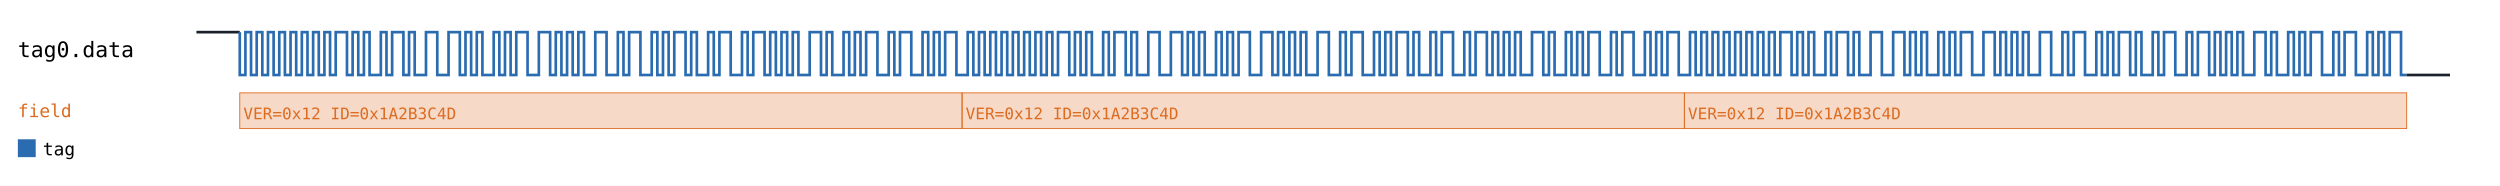
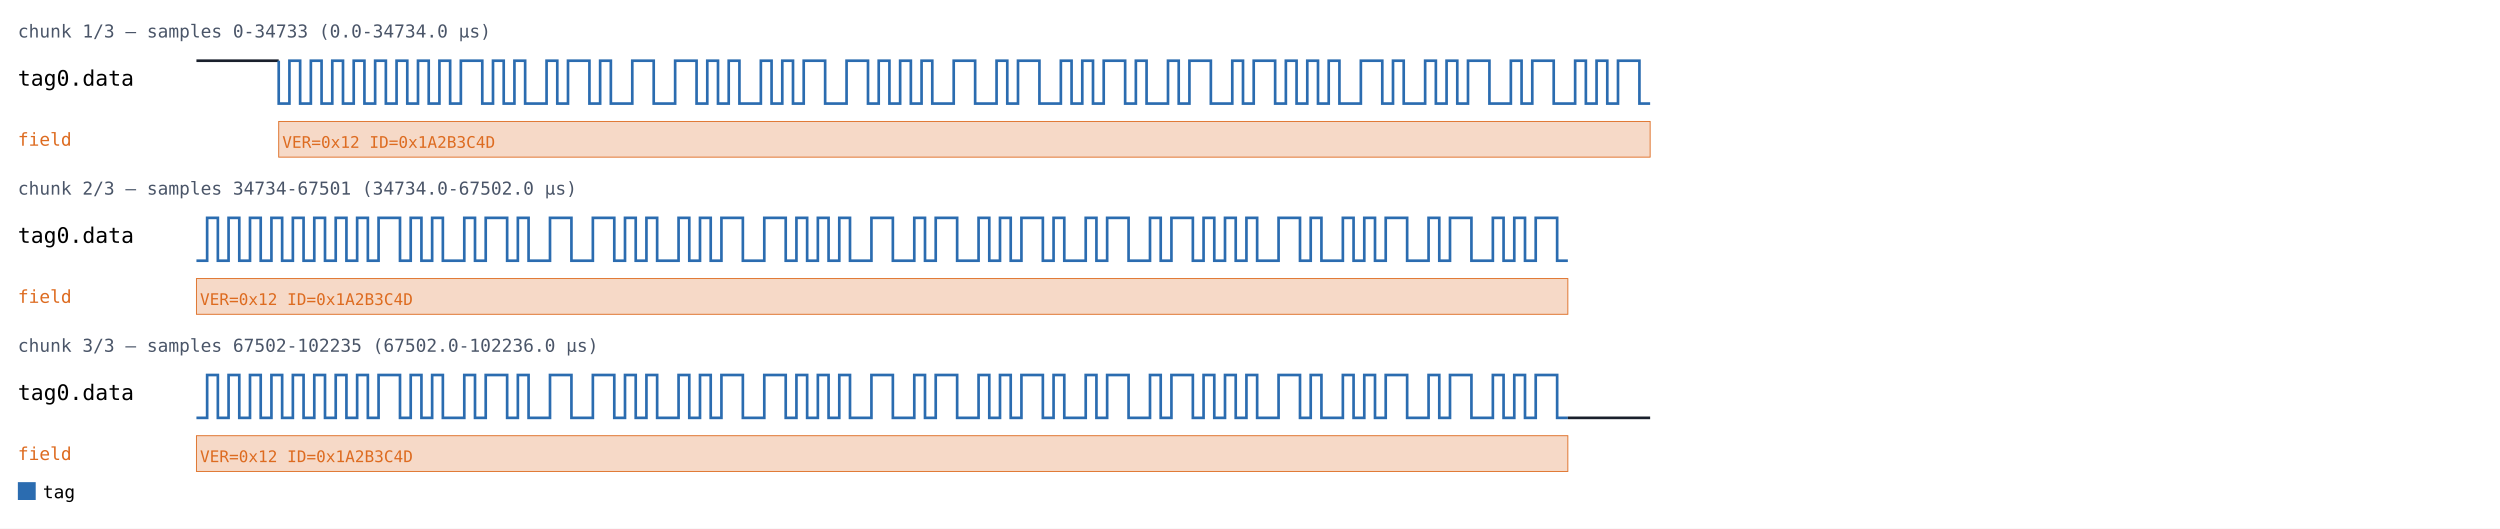
- <svg xmlns="http://www.w3.org/2000/svg" baseProfile="full" height="104" version="1.1" width="1400">
+ <svg xmlns="http://www.w3.org/2000/svg" baseProfile="full" height="296" version="1.1" width="1400">
  <defs />
-   <rect fill="white" height="104" width="1400" x="0" y="0" />
-   <text font-family="monospace" font-size="12px" x="10" y="32.0">tag0.data</text>
-   <polyline fill="none" points="110.0,18.0 110.0,18.0 134.268,18.0 134.268,18.0" stroke="#1a202c" stroke-width="1.5" />
-   <polyline fill="none" points="134.268,18.0 134.268,42.0 137.428,42.0 137.428,18.0 140.588,18.0 140.588,42.0 143.748,42.0 143.748,18.0 146.909,18.0 146.909,42.0 150.069,42.0 150.069,18.0 153.229,18.0 153.229,42.0 156.389,42.0 156.389,18.0 159.549,18.0 159.549,42.0 162.709,42.0 162.709,18.0 165.869,18.0 165.869,42.0 169.029,42.0 169.029,18.0 172.189,18.0 172.189,42.0 175.349,42.0 175.349,18.0 178.509,18.0 178.509,42.0 181.669,42.0 181.669,18.0 184.829,18.0 184.829,42.0 187.989,42.0 187.989,18.0 194.309,18.0 194.309,42.0 197.47,42.0 197.47,18.0 200.63,18.0 200.63,42.0 203.79,42.0 203.79,18.0 206.95,18.0 206.95,42.0 213.27,42.0 213.27,18.0 216.43,18.0 216.43,42.0 219.59,42.0 219.59,18.0 225.91,18.0 225.91,42.0 229.07,42.0 229.07,18.0 232.23,18.0 232.23,42.0 238.55,42.0 238.55,18.0 244.87,18.0 244.87,42.0 251.191,42.0 251.191,18.0 257.511,18.0 257.511,42.0 260.671,42.0 260.671,18.0 263.831,18.0 263.831,42.0 266.991,42.0 266.991,18.0 270.151,18.0 270.151,42.0 276.471,42.0 276.471,18.0 279.631,18.0 279.631,42.0 282.791,42.0 282.791,18.0 285.951,18.0 285.951,42.0 289.111,42.0 289.111,18.0 295.431,18.0 295.431,42.0 301.752,42.0 301.752,18.0 308.072,18.0 308.072,42.0 311.232,42.0 311.232,18.0 314.392,18.0 314.392,42.0 317.552,42.0 317.552,18.0 320.712,18.0 320.712,42.0 323.872,42.0 323.872,18.0 327.032,18.0 327.032,42.0 333.352,42.0 333.352,18.0 339.672,18.0 339.672,42.0 345.992,42.0 345.992,18.0 349.152,18.0 349.152,42.0 352.312,42.0 352.312,18.0 358.633,18.0 358.633,42.0 364.953,42.0 364.953,18.0 368.113,18.0 368.113,42.0 371.273,42.0 371.273,18.0 374.433,18.0 374.433,42.0 377.593,42.0 377.593,18.0 383.913,18.0 383.913,42.0 387.073,42.0 387.073,18.0 390.233,18.0 390.233,42.0 396.553,42.0 396.553,18.0 399.713,18.0 399.713,42.0 402.873,42.0 402.873,18.0 409.194,18.0 409.194,42.0 415.514,42.0 415.514,18.0 418.674,18.0 418.674,42.0 421.834,42.0 421.834,18.0 428.154,18.0 428.154,42.0 431.314,42.0 431.314,18.0 434.474,18.0 434.474,42.0 437.634,42.0 437.634,18.0 440.794,18.0 440.794,42.0 443.954,42.0 443.954,18.0 447.114,18.0 447.114,42.0 453.434,42.0 453.434,18.0 459.755,18.0 459.755,42.0 462.915,42.0 462.915,18.0 466.075,18.0 466.075,42.0 472.395,42.0 472.395,18.0 475.555,18.0 475.555,42.0 478.715,42.0 478.715,18.0 481.875,18.0 481.875,42.0 485.035,42.0 485.035,18.0 491.355,18.0 491.355,42.0 497.675,42.0 497.675,18.0 500.835,18.0 500.835,42.0 503.995,42.0 503.995,18.0 510.316,18.0 510.316,42.0 516.636,42.0 516.636,18.0 519.796,18.0 519.796,42.0 522.956,42.0 522.956,18.0 526.116,18.0 526.116,42.0 529.276,42.0 529.276,18.0 535.596,18.0 535.596,42.0 538.756,42.0 538.756,42.0 541.916,42.0 541.916,18.0 545.076,18.0 545.076,42.0 548.236,42.0 548.236,18.0 551.396,18.0 551.396,42.0 554.556,42.0 554.556,18.0 557.716,18.0 557.716,42.0 560.877,42.0 560.877,18.0 564.037,18.0 564.037,42.0 567.197,42.0 567.197,18.0 570.357,18.0 570.357,42.0 573.517,42.0 573.517,18.0 576.677,18.0 576.677,42.0 579.837,42.0 579.837,18.0 582.997,18.0 582.997,42.0 586.157,42.0 586.157,18.0 589.317,18.0 589.317,42.0 592.477,42.0 592.477,18.0 598.797,18.0 598.797,42.0 601.957,42.0 601.957,18.0 605.117,18.0 605.117,42.0 608.277,42.0 608.277,18.0 611.437,18.0 611.437,42.0 617.758,42.0 617.758,18.0 620.918,18.0 620.918,42.0 624.078,42.0 624.078,18.0 630.398,18.0 630.398,42.0 633.558,42.0 633.558,18.0 636.718,18.0 636.718,42.0 643.038,42.0 643.038,18.0 649.358,18.0 649.358,42.0 655.678,42.0 655.678,18.0 661.998,18.0 661.998,42.0 665.159,42.0 665.159,18.0 668.319,18.0 668.319,42.0 671.479,42.0 671.479,18.0 674.639,18.0 674.639,42.0 680.959,42.0 680.959,18.0 684.119,18.0 684.119,42.0 687.279,42.0 687.279,18.0 690.439,18.0 690.439,42.0 693.599,42.0 693.599,18.0 699.919,18.0 699.919,42.0 706.239,42.0 706.239,18.0 712.559,18.0 712.559,42.0 715.72,42.0 715.72,18.0 718.88,18.0 718.88,42.0 722.04,42.0 722.04,18.0 725.2,18.0 725.2,42.0 728.36,42.0 728.36,18.0 731.52,18.0 731.52,42.0 737.84,42.0 737.84,18.0 744.16,18.0 744.16,42.0 750.48,42.0 750.48,18.0 753.64,18.0 753.64,42.0 756.8,42.0 756.8,18.0 763.12,18.0 763.12,42.0 769.441,42.0 769.441,18.0 772.601,18.0 772.601,42.0 775.761,42.0 775.761,18.0 778.921,18.0 778.921,42.0 782.081,42.0 782.081,18.0 788.401,18.0 788.401,42.0 791.561,42.0 791.561,18.0 794.721,18.0 794.721,42.0 801.041,42.0 801.041,18.0 804.201,18.0 804.201,42.0 807.361,42.0 807.361,18.0 813.681,18.0 813.681,42.0 820.002,42.0 820.002,18.0 823.162,18.0 823.162,42.0 826.322,42.0 826.322,18.0 832.642,18.0 832.642,42.0 835.802,42.0 835.802,18.0 838.962,18.0 838.962,42.0 842.122,42.0 842.122,18.0 845.282,18.0 845.282,42.0 848.442,42.0 848.442,18.0 851.602,18.0 851.602,42.0 857.922,42.0 857.922,18.0 864.242,18.0 864.242,42.0 867.402,42.0 867.402,18.0 870.563,18.0 870.563,42.0 876.883,42.0 876.883,18.0 880.043,18.0 880.043,42.0 883.203,42.0 883.203,18.0 886.363,18.0 886.363,42.0 889.523,42.0 889.523,18.0 895.843,18.0 895.843,42.0 902.163,42.0 902.163,18.0 905.323,18.0 905.323,42.0 908.483,42.0 908.483,18.0 914.803,18.0 914.803,42.0 921.123,42.0 921.123,18.0 924.284,18.0 924.284,42.0 927.444,42.0 927.444,18.0 930.604,18.0 930.604,42.0 933.764,42.0 933.764,18.0 940.084,18.0 940.084,42.0 943.244,42.0 943.244,42.0 946.404,42.0 946.404,18.0 949.564,18.0 949.564,42.0 952.724,42.0 952.724,18.0 955.884,18.0 955.884,42.0 959.044,42.0 959.044,18.0 962.204,18.0 962.204,42.0 965.364,42.0 965.364,18.0 968.524,18.0 968.524,42.0 971.684,42.0 971.684,18.0 974.845,18.0 974.845,42.0 978.005,42.0 978.005,18.0 981.165,18.0 981.165,42.0 984.325,42.0 984.325,18.0 987.485,18.0 987.485,42.0 990.645,42.0 990.645,18.0 993.805,18.0 993.805,42.0 996.965,42.0 996.965,18.0 1003.285,18.0 1003.285,42.0 1006.445,42.0 1006.445,18.0 1009.605,18.0 1009.605,42.0 1012.765,42.0 1012.765,18.0 1015.925,18.0 1015.925,42.0 1022.245,42.0 1022.245,18.0 1025.405,18.0 1025.405,42.0 1028.566,42.0 1028.566,18.0 1034.886,18.0 1034.886,42.0 1038.046,42.0 1038.046,18.0 1041.206,18.0 1041.206,42.0 1047.526,42.0 1047.526,18.0 1053.846,18.0 1053.846,42.0 1060.166,42.0 1060.166,18.0 1066.486,18.0 1066.486,42.0 1069.646,42.0 1069.646,18.0 1072.806,18.0 1072.806,42.0 1075.966,42.0 1075.966,18.0 1079.127,18.0 1079.127,42.0 1085.447,42.0 1085.447,18.0 1088.607,18.0 1088.607,42.0 1091.767,42.0 1091.767,18.0 1094.927,18.0 1094.927,42.0 1098.087,42.0 1098.087,18.0 1104.407,18.0 1104.407,42.0 1110.727,42.0 1110.727,18.0 1117.047,18.0 1117.047,42.0 1120.207,42.0 1120.207,18.0 1123.367,18.0 1123.367,42.0 1126.527,42.0 1126.527,18.0 1129.688,18.0 1129.688,42.0 1132.848,42.0 1132.848,18.0 1136.008,18.0 1136.008,42.0 1142.328,42.0 1142.328,18.0 1148.648,18.0 1148.648,42.0 1154.968,42.0 1154.968,18.0 1158.128,18.0 1158.128,42.0 1161.288,42.0 1161.288,18.0 1167.608,18.0 1167.608,42.0 1173.928,42.0 1173.928,18.0 1177.088,18.0 1177.088,42.0 1180.248,42.0 1180.248,18.0 1183.409,18.0 1183.409,42.0 1186.569,42.0 1186.569,18.0 1192.889,18.0 1192.889,42.0 1196.049,42.0 1196.049,18.0 1199.209,18.0 1199.209,42.0 1205.529,42.0 1205.529,18.0 1208.689,18.0 1208.689,42.0 1211.849,42.0 1211.849,18.0 1218.169,18.0 1218.169,42.0 1224.489,42.0 1224.489,18.0 1227.649,18.0 1227.649,42.0 1230.809,42.0 1230.809,18.0 1237.13,18.0 1237.13,42.0 1240.29,42.0 1240.29,18.0 1243.45,18.0 1243.45,42.0 1246.61,42.0 1246.61,18.0 1249.77,18.0 1249.77,42.0 1252.93,42.0 1252.93,18.0 1256.09,18.0 1256.09,42.0 1262.41,42.0 1262.41,18.0 1268.73,18.0 1268.73,42.0 1271.89,42.0 1271.89,18.0 1275.05,18.0 1275.05,42.0 1281.37,42.0 1281.37,18.0 1284.53,18.0 1284.53,42.0 1287.691,42.0 1287.691,18.0 1290.851,18.0 1290.851,42.0 1294.011,42.0 1294.011,18.0 1300.331,18.0 1300.331,42.0 1306.651,42.0 1306.651,18.0 1309.811,18.0 1309.811,42.0 1312.971,42.0 1312.971,18.0 1319.291,18.0 1319.291,42.0 1325.611,42.0 1325.611,18.0 1328.771,18.0 1328.771,42.0 1331.931,42.0 1331.931,18.0 1335.091,18.0 1335.091,42.0 1338.252,42.0 1338.252,18.0 1344.572,18.0 1344.572,42.0 1347.732,42.0 1347.732,42.0" stroke="#2b6cb0" stroke-width="1.5" />
-   <polyline fill="none" points="1347.732,42.0 1347.732,42.0 1372.0,42.0" stroke="#1a202c" stroke-width="1.5" />
-   <text fill="#dd6b20" font-family="monospace" font-size="10px" x="10" y="65.6">field</text>
-   <rect fill="#dd6b20" fill-opacity="0.25" height="20" stroke="#dd6b20" stroke-width="0.5" width="404.488" x="134.268" y="52" />
-   <text fill="#dd6b20" font-family="monospace" font-size="9px" x="136.268" y="66.8">VER=0x12 ID=0x1A2B3C4D</text>
-   <rect fill="#dd6b20" fill-opacity="0.25" height="20" stroke="#dd6b20" stroke-width="0.5" width="404.488" x="538.756" y="52" />
-   <text fill="#dd6b20" font-family="monospace" font-size="9px" x="540.756" y="66.8">VER=0x12 ID=0x1A2B3C4D</text>
-   <rect fill="#dd6b20" fill-opacity="0.25" height="20" stroke="#dd6b20" stroke-width="0.5" width="404.488" x="943.244" y="52" />
-   <text fill="#dd6b20" font-family="monospace" font-size="9px" x="945.244" y="66.8">VER=0x12 ID=0x1A2B3C4D</text>
-   <rect fill="#2b6cb0" height="10" width="10" x="10" y="78" />
-   <text font-family="monospace" font-size="10px" x="24" y="87">tag</text>
+   <rect fill="white" height="296" width="1400" x="0" y="0" />
+   <text fill="#4a5568" font-family="monospace" font-size="10px" x="10" y="21">chunk 1/3 — samples 0-34733  (0.0-34734.0 µs)</text>
+   <text font-family="monospace" font-size="12px" x="10" y="48.0">tag0.data</text>
+   <polyline fill="none" points="110.0,34.0 110.0,34.0 156.078,34.0 156.078,34.0" stroke="#1a202c" stroke-width="1.5" />
+   <polyline fill="none" points="156.078,34.0 156.078,58.0 162.078,58.0 162.078,34.0 168.078,34.0 168.078,58.0 174.078,58.0 174.078,34.0 180.078,34.0 180.078,58.0 186.078,58.0 186.078,34.0 192.078,34.0 192.078,58.0 198.078,58.0 198.078,34.0 204.078,34.0 204.078,58.0 210.078,58.0 210.078,34.0 216.078,34.0 216.078,58.0 222.078,58.0 222.078,34.0 228.078,34.0 228.078,58.0 234.078,58.0 234.078,34.0 240.078,34.0 240.078,58.0 246.078,58.0 246.078,34.0 252.078,34.0 252.078,58.0 258.078,58.0 258.078,34.0 270.078,34.0 270.078,58.0 276.078,58.0 276.078,34.0 282.078,34.0 282.078,58.0 288.078,58.0 288.078,34.0 294.078,34.0 294.078,58.0 306.078,58.0 306.078,34.0 312.078,34.0 312.078,58.0 318.078,58.0 318.078,34.0 330.078,34.0 330.078,58.0 336.078,58.0 336.078,34.0 342.078,34.0 342.078,58.0 354.078,58.0 354.078,34.0 366.078,34.0 366.078,58.0 378.078,58.0 378.078,34.0 390.078,34.0 390.078,58.0 396.078,58.0 396.078,34.0 402.078,34.0 402.078,58.0 408.078,58.0 408.078,34.0 414.078,34.0 414.078,58.0 426.078,58.0 426.078,34.0 432.078,34.0 432.078,58.0 438.078,58.0 438.078,34.0 444.078,34.0 444.078,58.0 450.078,58.0 450.078,34.0 462.078,34.0 462.078,58.0 474.078,58.0 474.078,34.0 486.078,34.0 486.078,58.0 492.078,58.0 492.078,34.0 498.078,34.0 498.078,58.0 504.078,58.0 504.078,34.0 510.078,34.0 510.078,58.0 516.078,58.0 516.078,34.0 522.078,34.0 522.078,58.0 534.078,58.0 534.078,34.0 546.078,34.0 546.078,58.0 558.078,58.0 558.078,34.0 564.078,34.0 564.078,58.0 570.078,58.0 570.078,34.0 582.078,34.0 582.078,58.0 594.078,58.0 594.078,34.0 600.078,34.0 600.078,58.0 606.078,58.0 606.078,34.0 612.078,34.0 612.078,58.0 618.078,58.0 618.078,34.0 630.078,34.0 630.078,58.0 636.078,58.0 636.078,34.0 642.078,34.0 642.078,58.0 654.078,58.0 654.078,34.0 660.078,34.0 660.078,58.0 666.078,58.0 666.078,34.0 678.078,34.0 678.078,58.0 690.078,58.0 690.078,34.0 696.078,34.0 696.078,58.0 702.078,58.0 702.078,34.0 714.078,34.0 714.078,58.0 720.078,58.0 720.078,34.0 726.078,34.0 726.078,58.0 732.078,58.0 732.078,34.0 738.078,34.0 738.078,58.0 744.078,58.0 744.078,34.0 750.078,34.0 750.078,58.0 762.078,58.0 762.078,34.0 774.078,34.0 774.078,58.0 780.078,58.0 780.078,34.0 786.078,34.0 786.078,58.0 798.078,58.0 798.078,34.0 804.078,34.0 804.078,58.0 810.078,58.0 810.078,34.0 816.078,34.0 816.078,58.0 822.078,58.0 822.078,34.0 834.078,34.0 834.078,58.0 846.078,58.0 846.078,34.0 852.078,34.0 852.078,58.0 858.078,58.0 858.078,34.0 870.078,34.0 870.078,58.0 882.078,58.0 882.078,34.0 888.078,34.0 888.078,58.0 894.078,58.0 894.078,34.0 900.078,34.0 900.078,58.0 906.078,58.0 906.078,34.0 918.078,34.0 918.078,58.0 924.078,58.0" stroke="#2b6cb0" stroke-width="1.5" />
+   <text fill="#dd6b20" font-family="monospace" font-size="10px" x="10" y="81.6">field</text>
+   <rect fill="#dd6b20" fill-opacity="0.25" height="20" stroke="#dd6b20" stroke-width="0.5" width="768.0" x="156.078" y="68" />
+   <text fill="#dd6b20" font-family="monospace" font-size="9px" x="158.078" y="82.8">VER=0x12 ID=0x1A2B3C4D</text>
+   <text fill="#4a5568" font-family="monospace" font-size="10px" x="10" y="109">chunk 2/3 — samples 34734-67501  (34734.0-67502.0 µs)</text>
+   <text font-family="monospace" font-size="12px" x="10" y="136.0">tag0.data</text>
+   <polyline fill="none" points="110.0,146.0 110.0,146.0 116.0,146.0 116.0,122.0 122.0,122.0 122.0,146.0 128.0,146.0 128.0,122.0 134.0,122.0 134.0,146.0 140.0,146.0 140.0,122.0 146.0,122.0 146.0,146.0 152.0,146.0 152.0,122.0 158.0,122.0 158.0,146.0 164.0,146.0 164.0,122.0 170.0,122.0 170.0,146.0 176.0,146.0 176.0,122.0 182.0,122.0 182.0,146.0 188.0,146.0 188.0,122.0 194.0,122.0 194.0,146.0 200.0,146.0 200.0,122.0 206.0,122.0 206.0,146.0 212.0,146.0 212.0,122.0 224.0,122.0 224.0,146.0 230.0,146.0 230.0,122.0 236.0,122.0 236.0,146.0 242.0,146.0 242.0,122.0 248.0,122.0 248.0,146.0 260.0,146.0 260.0,122.0 266.0,122.0 266.0,146.0 272.0,146.0 272.0,122.0 284.0,122.0 284.0,146.0 290.0,146.0 290.0,122.0 296.0,122.0 296.0,146.0 308.0,146.0 308.0,122.0 320.0,122.0 320.0,146.0 332.0,146.0 332.0,122.0 344.0,122.0 344.0,146.0 350.0,146.0 350.0,122.0 356.0,122.0 356.0,146.0 362.0,146.0 362.0,122.0 368.0,122.0 368.0,146.0 380.0,146.0 380.0,122.0 386.0,122.0 386.0,146.0 392.0,146.0 392.0,122.0 398.0,122.0 398.0,146.0 404.0,146.0 404.0,122.0 416.0,122.0 416.0,146.0 428.0,146.0 428.0,122.0 440.0,122.0 440.0,146.0 446.0,146.0 446.0,122.0 452.0,122.0 452.0,146.0 458.0,146.0 458.0,122.0 464.0,122.0 464.0,146.0 470.0,146.0 470.0,122.0 476.0,122.0 476.0,146.0 488.0,146.0 488.0,122.0 500.0,122.0 500.0,146.0 512.0,146.0 512.0,122.0 518.0,122.0 518.0,146.0 524.0,146.0 524.0,122.0 536.0,122.0 536.0,146.0 548.0,146.0 548.0,122.0 554.0,122.0 554.0,146.0 560.0,146.0 560.0,122.0 566.0,122.0 566.0,146.0 572.0,146.0 572.0,122.0 584.0,122.0 584.0,146.0 590.0,146.0 590.0,122.0 596.0,122.0 596.0,146.0 608.0,146.0 608.0,122.0 614.0,122.0 614.0,146.0 620.0,146.0 620.0,122.0 632.0,122.0 632.0,146.0 644.0,146.0 644.0,122.0 650.0,122.0 650.0,146.0 656.0,146.0 656.0,122.0 668.0,122.0 668.0,146.0 674.0,146.0 674.0,122.0 680.0,122.0 680.0,146.0 686.0,146.0 686.0,122.0 692.0,122.0 692.0,146.0 698.0,146.0 698.0,122.0 704.0,122.0 704.0,146.0 716.0,146.0 716.0,122.0 728.0,122.0 728.0,146.0 734.0,146.0 734.0,122.0 740.0,122.0 740.0,146.0 752.0,146.0 752.0,122.0 758.0,122.0 758.0,146.0 764.0,146.0 764.0,122.0 770.0,122.0 770.0,146.0 776.0,146.0 776.0,122.0 788.0,122.0 788.0,146.0 800.0,146.0 800.0,122.0 806.0,122.0 806.0,146.0 812.0,146.0 812.0,122.0 824.0,122.0 824.0,146.0 836.0,146.0 836.0,122.0 842.0,122.0 842.0,146.0 848.0,146.0 848.0,122.0 854.0,122.0 854.0,146.0 860.0,146.0 860.0,122.0 872.0,122.0 872.0,146.0 878.0,146.0" stroke="#2b6cb0" stroke-width="1.5" />
+   <text fill="#dd6b20" font-family="monospace" font-size="10px" x="10" y="169.6">field</text>
+   <rect fill="#dd6b20" fill-opacity="0.25" height="20" stroke="#dd6b20" stroke-width="0.5" width="768.0" x="110.0" y="156" />
+   <text fill="#dd6b20" font-family="monospace" font-size="9px" x="112.0" y="170.8">VER=0x12 ID=0x1A2B3C4D</text>
+   <text fill="#4a5568" font-family="monospace" font-size="10px" x="10" y="197">chunk 3/3 — samples 67502-102235  (67502.0-102236.0 µs)</text>
+   <text font-family="monospace" font-size="12px" x="10" y="224.0">tag0.data</text>
+   <polyline fill="none" points="110.0,234.0 110.0,234.0 116.0,234.0 116.0,210.0 122.0,210.0 122.0,234.0 128.0,234.0 128.0,210.0 134.0,210.0 134.0,234.0 140.0,234.0 140.0,210.0 146.0,210.0 146.0,234.0 152.0,234.0 152.0,210.0 158.0,210.0 158.0,234.0 164.0,234.0 164.0,210.0 170.0,210.0 170.0,234.0 176.0,234.0 176.0,210.0 182.0,210.0 182.0,234.0 188.0,234.0 188.0,210.0 194.0,210.0 194.0,234.0 200.0,234.0 200.0,210.0 206.0,210.0 206.0,234.0 212.0,234.0 212.0,210.0 224.0,210.0 224.0,234.0 230.0,234.0 230.0,210.0 236.0,210.0 236.0,234.0 242.0,234.0 242.0,210.0 248.0,210.0 248.0,234.0 260.0,234.0 260.0,210.0 266.0,210.0 266.0,234.0 272.0,234.0 272.0,210.0 284.0,210.0 284.0,234.0 290.0,234.0 290.0,210.0 296.0,210.0 296.0,234.0 308.0,234.0 308.0,210.0 320.0,210.0 320.0,234.0 332.0,234.0 332.0,210.0 344.0,210.0 344.0,234.0 350.0,234.0 350.0,210.0 356.0,210.0 356.0,234.0 362.0,234.0 362.0,210.0 368.0,210.0 368.0,234.0 380.0,234.0 380.0,210.0 386.0,210.0 386.0,234.0 392.0,234.0 392.0,210.0 398.0,210.0 398.0,234.0 404.0,234.0 404.0,210.0 416.0,210.0 416.0,234.0 428.0,234.0 428.0,210.0 440.0,210.0 440.0,234.0 446.0,234.0 446.0,210.0 452.0,210.0 452.0,234.0 458.0,234.0 458.0,210.0 464.0,210.0 464.0,234.0 470.0,234.0 470.0,210.0 476.0,210.0 476.0,234.0 488.0,234.0 488.0,210.0 500.0,210.0 500.0,234.0 512.0,234.0 512.0,210.0 518.0,210.0 518.0,234.0 524.0,234.0 524.0,210.0 536.0,210.0 536.0,234.0 548.0,234.0 548.0,210.0 554.0,210.0 554.0,234.0 560.0,234.0 560.0,210.0 566.0,210.0 566.0,234.0 572.0,234.0 572.0,210.0 584.0,210.0 584.0,234.0 590.0,234.0 590.0,210.0 596.0,210.0 596.0,234.0 608.0,234.0 608.0,210.0 614.0,210.0 614.0,234.0 620.0,234.0 620.0,210.0 632.0,210.0 632.0,234.0 644.0,234.0 644.0,210.0 650.0,210.0 650.0,234.0 656.0,234.0 656.0,210.0 668.0,210.0 668.0,234.0 674.0,234.0 674.0,210.0 680.0,210.0 680.0,234.0 686.0,234.0 686.0,210.0 692.0,210.0 692.0,234.0 698.0,234.0 698.0,210.0 704.0,210.0 704.0,234.0 716.0,234.0 716.0,210.0 728.0,210.0 728.0,234.0 734.0,234.0 734.0,210.0 740.0,210.0 740.0,234.0 752.0,234.0 752.0,210.0 758.0,210.0 758.0,234.0 764.0,234.0 764.0,210.0 770.0,210.0 770.0,234.0 776.0,234.0 776.0,210.0 788.0,210.0 788.0,234.0 800.0,234.0 800.0,210.0 806.0,210.0 806.0,234.0 812.0,234.0 812.0,210.0 824.0,210.0 824.0,234.0 836.0,234.0 836.0,210.0 842.0,210.0 842.0,234.0 848.0,234.0 848.0,210.0 854.0,210.0 854.0,234.0 860.0,234.0 860.0,210.0 872.0,210.0 872.0,234.0 878.0,234.0 878.0,234.0" stroke="#2b6cb0" stroke-width="1.5" />
+   <polyline fill="none" points="878.0,234.0 878.0,234.0 924.078,234.0" stroke="#1a202c" stroke-width="1.5" />
+   <text fill="#dd6b20" font-family="monospace" font-size="10px" x="10" y="257.6">field</text>
+   <rect fill="#dd6b20" fill-opacity="0.25" height="20" stroke="#dd6b20" stroke-width="0.5" width="768.0" x="110.0" y="244" />
+   <text fill="#dd6b20" font-family="monospace" font-size="9px" x="112.0" y="258.8">VER=0x12 ID=0x1A2B3C4D</text>
+   <rect fill="#2b6cb0" height="10" width="10" x="10" y="270" />
+   <text font-family="monospace" font-size="10px" x="24" y="279">tag</text>
</svg>
